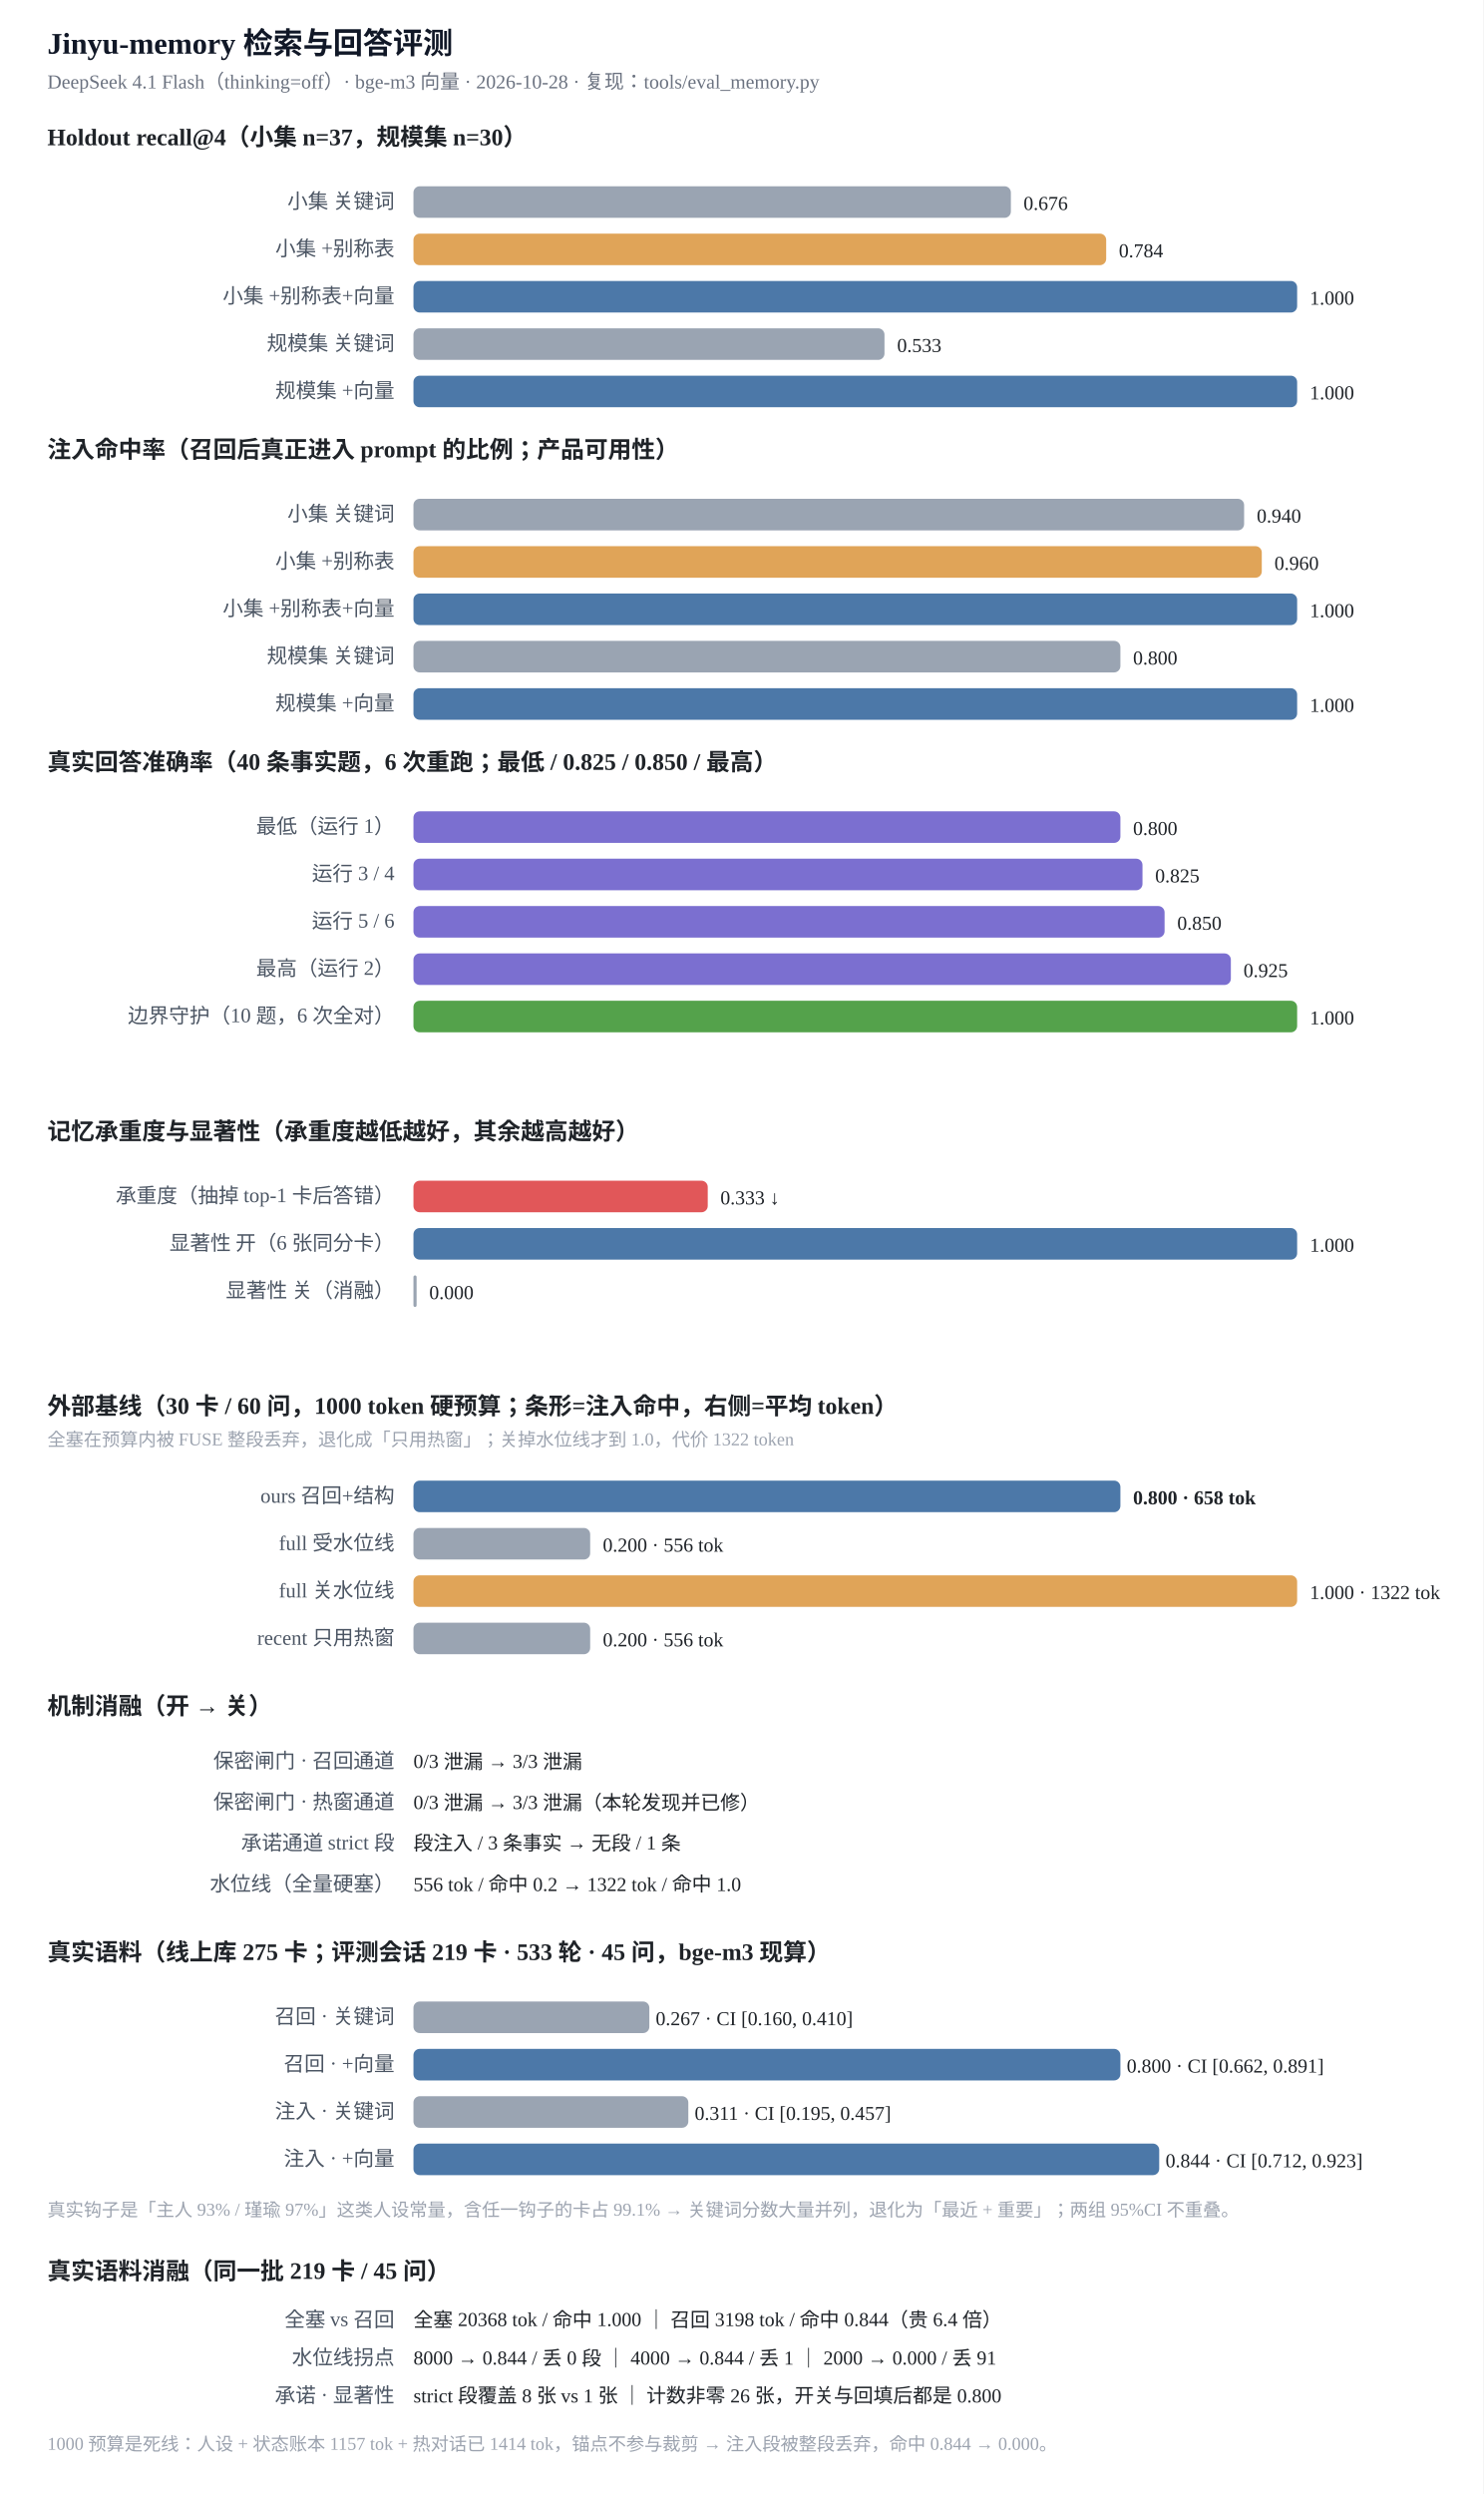
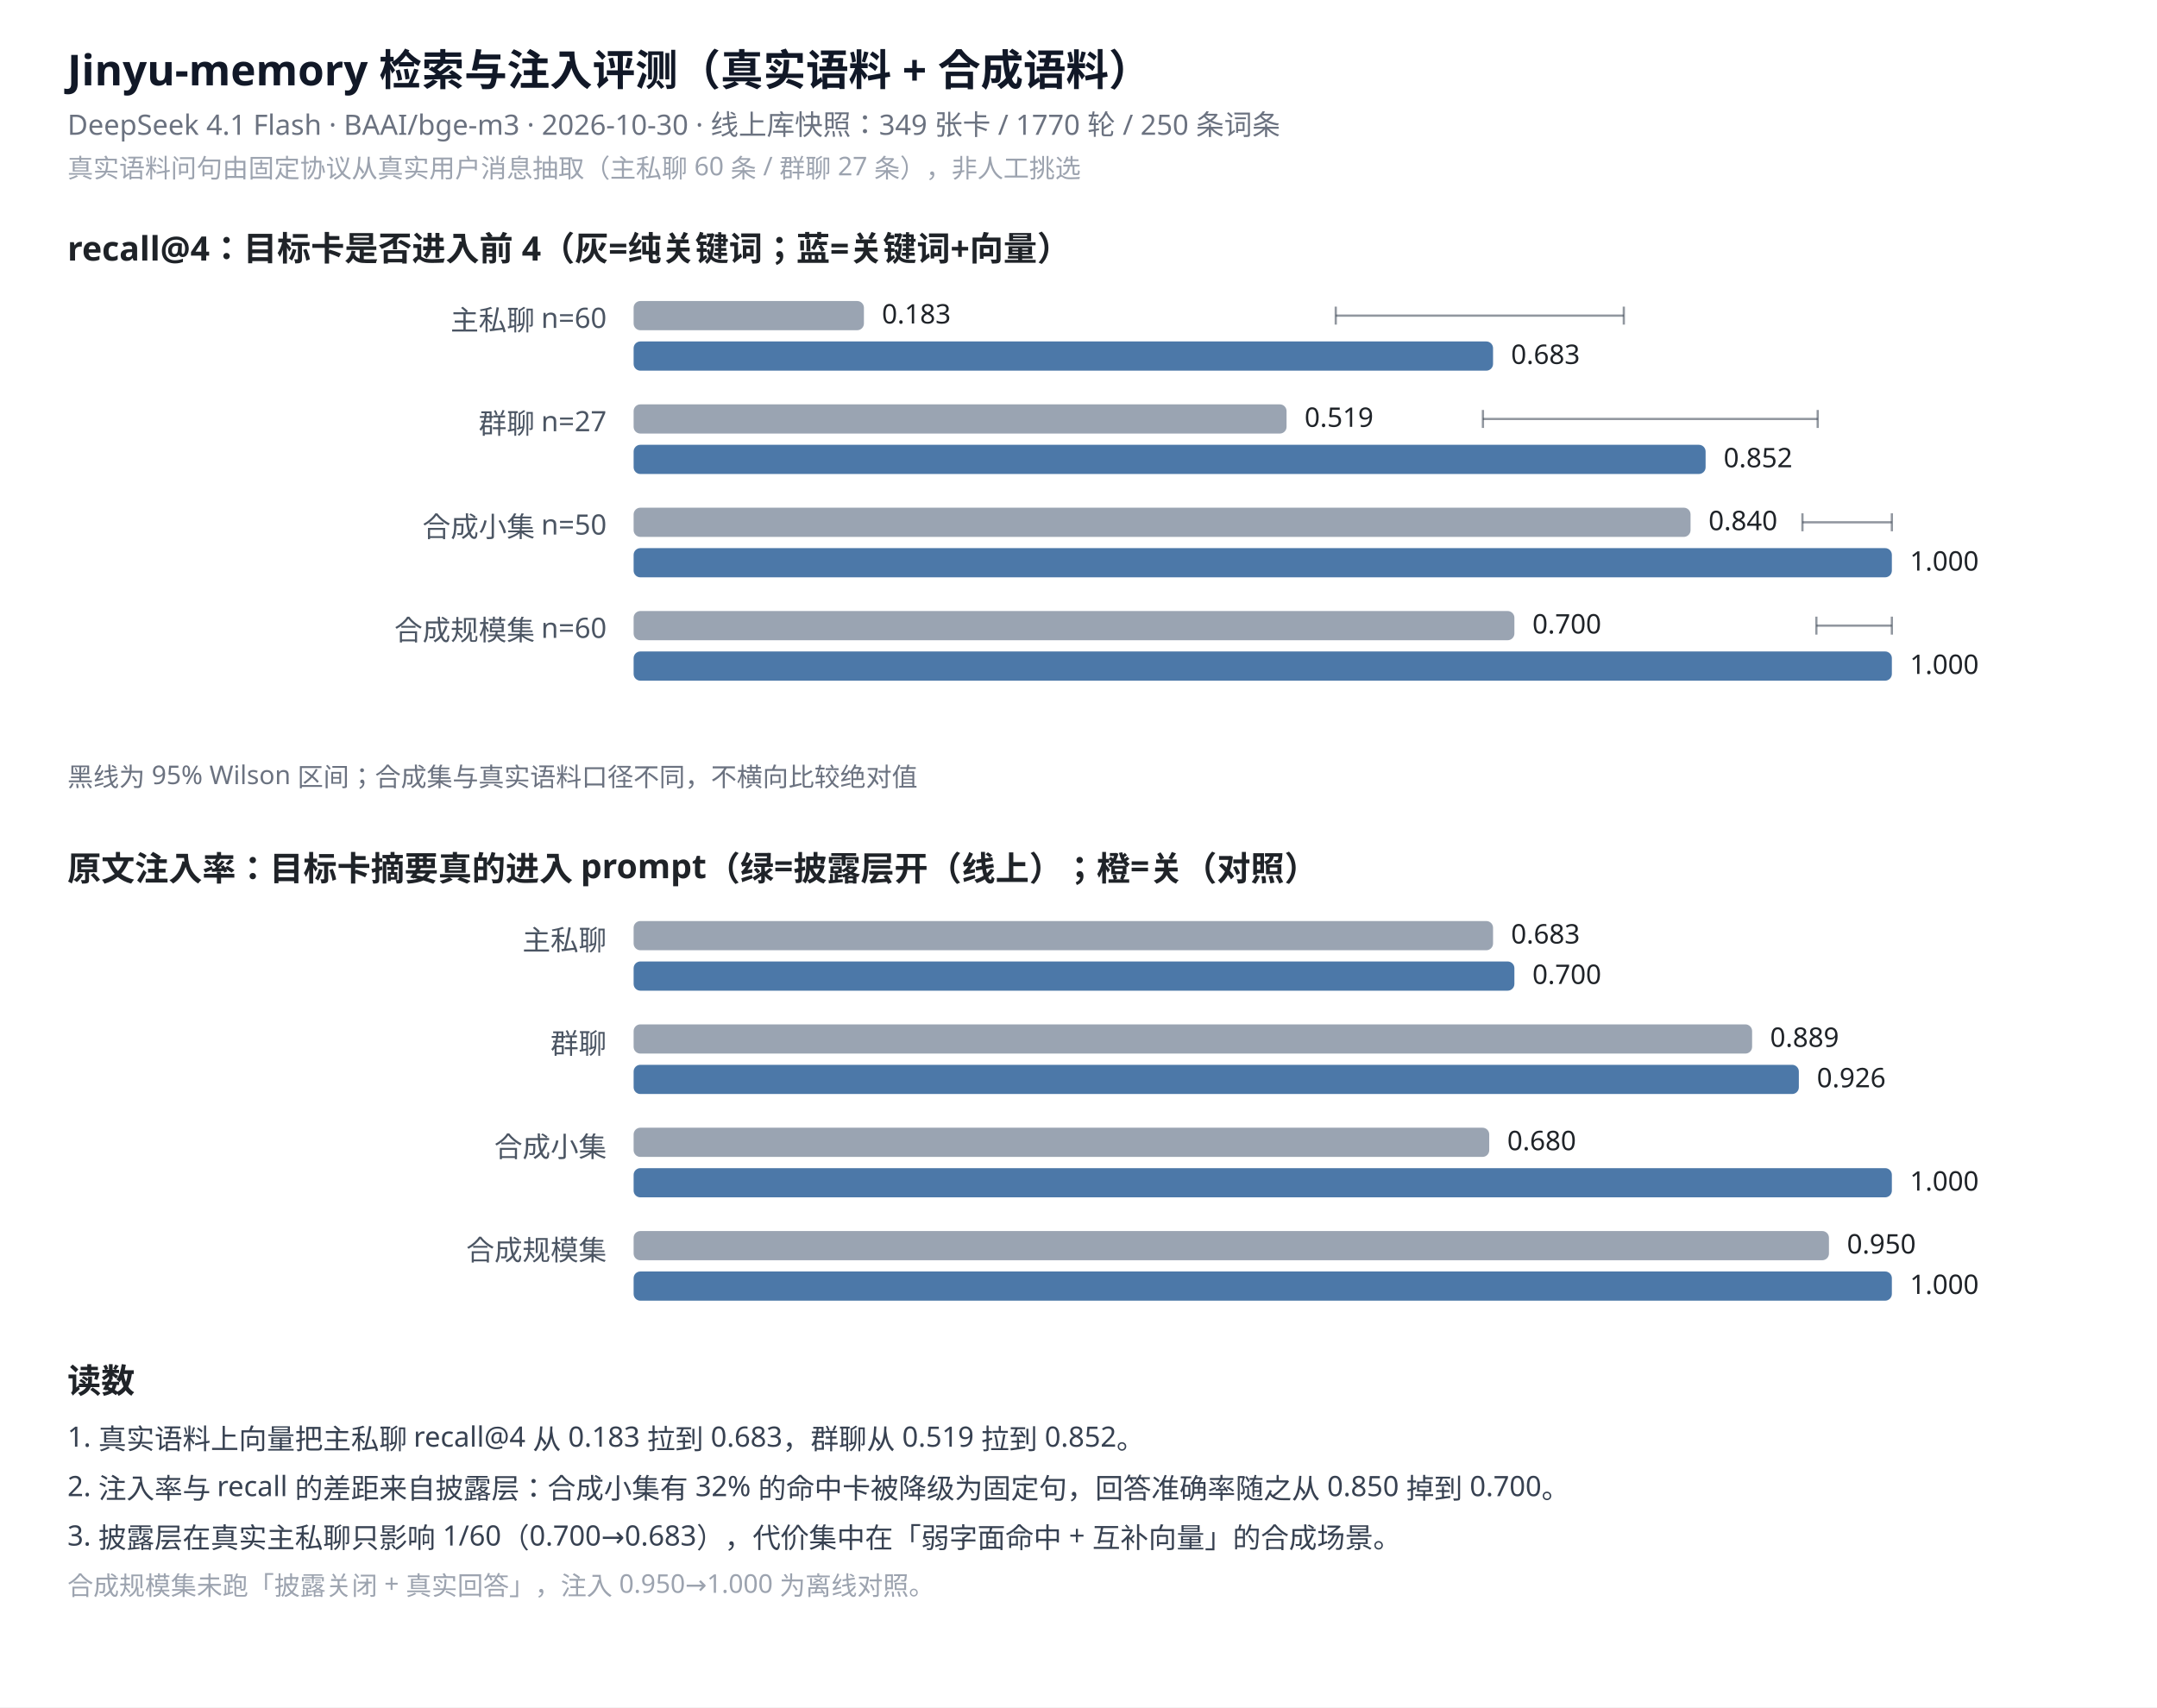
- <svg xmlns="http://www.w3.org/2000/svg" width="940" height="1580" viewBox="0 0 940 1580">
+ <svg xmlns="http://www.w3.org/2000/svg" width="960" height="760" viewBox="0 0 960 760">
  <rect width="100%" height="100%" fill="#ffffff" />
-   <text x="30" y="34" font-size="19" font-weight="700" fill="#111827">Jinyu-memory 检索与回答评测</text>
-   <text x="30" y="56" font-size="12.5" fill="#6b7280">DeepSeek 4.1 Flash（thinking=off）· bge-m3 向量 · 2026-10-28 · 复现：tools/eval_memory.py</text>
-   <text x="30" y="92" font-size="15" font-weight="600" fill="#1f2328">Holdout recall@4（小集 n=37，规模集 n=30）</text>
-   <text x="250" y="132" font-size="13" fill="#4b5563" text-anchor="end">小集 关键词</text>
-   <rect x="262" y="118" width="378.6" height="20" rx="4" fill="#9aa4b2" />
-   <text x="648.6" y="133" font-size="12.5" fill="#1f2328">0.676</text>
-   <text x="250" y="162" font-size="13" fill="#4b5563" text-anchor="end">小集 +别称表</text>
-   <rect x="262" y="148" width="439.0" height="20" rx="4" fill="#e0a458" />
-   <text x="709.0" y="163" font-size="12.5" fill="#1f2328">0.784</text>
-   <text x="250" y="192" font-size="13" fill="#4b5563" text-anchor="end">小集 +别称表+向量</text>
-   <rect x="262" y="178" width="560.0" height="20" rx="4" fill="#4c78a8" />
-   <text x="830.0" y="193" font-size="12.5" fill="#1f2328">1.000</text>
-   <text x="250" y="222" font-size="13" fill="#4b5563" text-anchor="end">规模集 关键词</text>
-   <rect x="262" y="208" width="298.5" height="20" rx="4" fill="#9aa4b2" />
-   <text x="568.5" y="223" font-size="12.5" fill="#1f2328">0.533</text>
-   <text x="250" y="252" font-size="13" fill="#4b5563" text-anchor="end">规模集 +向量</text>
-   <rect x="262" y="238" width="560.0" height="20" rx="4" fill="#4c78a8" />
-   <text x="830.0" y="253" font-size="12.5" fill="#1f2328">1.000</text>
-   <text x="30" y="290" font-size="15" font-weight="600" fill="#1f2328">注入命中率（召回后真正进入 prompt 的比例；产品可用性）</text>
-   <text x="250" y="330" font-size="13" fill="#4b5563" text-anchor="end">小集 关键词</text>
-   <rect x="262" y="316" width="526.4" height="20" rx="4" fill="#9aa4b2" />
-   <text x="796.4" y="331" font-size="12.5" fill="#1f2328">0.940</text>
-   <text x="250" y="360" font-size="13" fill="#4b5563" text-anchor="end">小集 +别称表</text>
-   <rect x="262" y="346" width="537.6" height="20" rx="4" fill="#e0a458" />
-   <text x="807.6" y="361" font-size="12.5" fill="#1f2328">0.960</text>
-   <text x="250" y="390" font-size="13" fill="#4b5563" text-anchor="end">小集 +别称表+向量</text>
-   <rect x="262" y="376" width="560.0" height="20" rx="4" fill="#4c78a8" />
-   <text x="830.0" y="391" font-size="12.5" fill="#1f2328">1.000</text>
-   <text x="250" y="420" font-size="13" fill="#4b5563" text-anchor="end">规模集 关键词</text>
-   <rect x="262" y="406" width="448.0" height="20" rx="4" fill="#9aa4b2" />
-   <text x="718.0" y="421" font-size="12.5" fill="#1f2328">0.800</text>
-   <text x="250" y="450" font-size="13" fill="#4b5563" text-anchor="end">规模集 +向量</text>
-   <rect x="262" y="436" width="560.0" height="20" rx="4" fill="#4c78a8" />
-   <text x="830.0" y="451" font-size="12.5" fill="#1f2328">1.000</text>
-   <text x="30" y="488" font-size="15" font-weight="600" fill="#1f2328">真实回答准确率（40 条事实题，6 次重跑；最低 / 0.825 / 0.850 / 最高）</text>
-   <text x="250" y="528" font-size="13" fill="#4b5563" text-anchor="end">最低（运行 1）</text>
-   <rect x="262" y="514" width="448.0" height="20" rx="4" fill="#7b6fd0" />
-   <text x="718.0" y="529" font-size="12.5" fill="#1f2328">0.800</text>
-   <text x="250" y="558" font-size="13" fill="#4b5563" text-anchor="end">运行 3 / 4</text>
-   <rect x="262" y="544" width="462.0" height="20" rx="4" fill="#7b6fd0" />
-   <text x="732.0" y="559" font-size="12.5" fill="#1f2328">0.825</text>
-   <text x="250" y="588" font-size="13" fill="#4b5563" text-anchor="end">运行 5 / 6</text>
-   <rect x="262" y="574" width="476.0" height="20" rx="4" fill="#7b6fd0" />
-   <text x="746.0" y="589" font-size="12.5" fill="#1f2328">0.850</text>
-   <text x="250" y="618" font-size="13" fill="#4b5563" text-anchor="end">最高（运行 2）</text>
-   <rect x="262" y="604" width="518.0" height="20" rx="4" fill="#7b6fd0" />
-   <text x="788.0" y="619" font-size="12.5" fill="#1f2328">0.925</text>
-   <text x="250" y="648" font-size="13" fill="#4b5563" text-anchor="end">边界守护（10 题，6 次全对）</text>
-   <rect x="262" y="634" width="560.0" height="20" rx="4" fill="#54a24b" />
-   <text x="830.0" y="649" font-size="12.5" fill="#1f2328">1.000</text>
-   <text x="30" y="722" font-size="15" font-weight="600" fill="#1f2328">记忆承重度与显著性（承重度越低越好，其余越高越好）</text>
-   <text x="250" y="762" font-size="13" fill="#4b5563" text-anchor="end">承重度（抽掉 top-1 卡后答错）</text>
-   <rect x="262" y="748" width="186.5" height="20" rx="4" fill="#e15759" />
-   <text x="456.5" y="763" font-size="12.5" fill="#1f2328">0.333 ↓</text>
-   <text x="250" y="792" font-size="13" fill="#4b5563" text-anchor="end">显著性 开（6 张同分卡）</text>
-   <rect x="262" y="778" width="560.0" height="20" rx="4" fill="#4c78a8" />
-   <text x="830.0" y="793" font-size="12.5" fill="#1f2328">1.000</text>
-   <text x="250" y="822" font-size="13" fill="#4b5563" text-anchor="end">显著性 关（消融）</text>
-   <rect x="262" y="808" width="2.0" height="20" rx="1" fill="#9aa4b2" />
-   <text x="272.0" y="823" font-size="12.5" fill="#1f2328">0.000</text>
-   <text x="30" y="896" font-size="15" font-weight="600" fill="#1f2328">外部基线（30 卡 / 60 问，1000 token 硬预算；条形=注入命中，右侧=平均 token）</text>
-   <text x="30" y="916" font-size="11.5" fill="#9ca3af">全塞在预算内被 FUSE 整段丢弃，退化成「只用热窗」；关掉水位线才到 1.0，代价 1322 token</text>
-   <text x="250" y="952" font-size="13" fill="#4b5563" text-anchor="end">ours 召回+结构</text>
-   <rect x="262" y="938" width="448.0" height="20" rx="4" fill="#4c78a8" />
-   <text x="718.0" y="953" font-size="12.5" font-weight="600" fill="#1f2328">0.800 · 658 tok</text>
-   <text x="250" y="982" font-size="13" fill="#4b5563" text-anchor="end">full 受水位线</text>
-   <rect x="262" y="968" width="112.0" height="20" rx="4" fill="#9aa4b2" />
-   <text x="382.0" y="983" font-size="12.5" fill="#1f2328">0.200 · 556 tok</text>
-   <text x="250" y="1012" font-size="13" fill="#4b5563" text-anchor="end">full 关水位线</text>
-   <rect x="262" y="998" width="560.0" height="20" rx="4" fill="#e0a458" />
-   <text x="830.0" y="1013" font-size="12.5" fill="#1f2328">1.000 · 1322 tok</text>
-   <text x="250" y="1042" font-size="13" fill="#4b5563" text-anchor="end">recent 只用热窗</text>
-   <rect x="262" y="1028" width="112.0" height="20" rx="4" fill="#9aa4b2" />
-   <text x="382.0" y="1043" font-size="12.5" fill="#1f2328">0.200 · 556 tok</text>
-   <text x="30" y="1086" font-size="15" font-weight="600" fill="#1f2328">机制消融（开 → 关）</text>
-   <text x="250" y="1120" font-size="13" fill="#4b5563" text-anchor="end">保密闸门 · 召回通道</text>
-   <text x="262" y="1120" font-size="12.5" fill="#1f2328">0/3 泄漏 → 3/3 泄漏</text>
-   <text x="250" y="1146" font-size="13" fill="#4b5563" text-anchor="end">保密闸门 · 热窗通道</text>
-   <text x="262" y="1146" font-size="12.5" fill="#1f2328">0/3 泄漏 → 3/3 泄漏（本轮发现并已修）</text>
-   <text x="250" y="1172" font-size="13" fill="#4b5563" text-anchor="end">承诺通道 strict 段</text>
-   <text x="262" y="1172" font-size="12.5" fill="#1f2328">段注入 / 3 条事实 → 无段 / 1 条</text>
-   <text x="250" y="1198" font-size="13" fill="#4b5563" text-anchor="end">水位线（全量硬塞）</text>
-   <text x="262" y="1198" font-size="12.5" fill="#1f2328">556 tok / 命中 0.2 → 1322 tok / 命中 1.0</text>
-   <text x="30" y="1242" font-size="15" font-weight="600" fill="#1f2328">真实语料（线上库 275 卡；评测会话 219 卡 · 533 轮 · 45 问，bge-m3 现算）</text>
-   <text x="250" y="1282" font-size="13" fill="#4b5563" text-anchor="end">召回 · 关键词</text>
-   <rect x="262" y="1268" width="149.5" height="20" rx="4" fill="#9aa4b2" />
-   <text x="415.5" y="1283" font-size="12.5" fill="#1f2328">0.267 · CI [0.160, 0.410]</text>
-   <text x="250" y="1312" font-size="13" fill="#4b5563" text-anchor="end">召回 · +向量</text>
-   <rect x="262" y="1298" width="448.0" height="20" rx="4" fill="#4c78a8" />
-   <text x="714.0" y="1313" font-size="12.5" fill="#1f2328">0.800 · CI [0.662, 0.891]</text>
-   <text x="250" y="1342" font-size="13" fill="#4b5563" text-anchor="end">注入 · 关键词</text>
-   <rect x="262" y="1328" width="174.2" height="20" rx="4" fill="#9aa4b2" />
-   <text x="440.2" y="1343" font-size="12.5" fill="#1f2328">0.311 · CI [0.195, 0.457]</text>
-   <text x="250" y="1372" font-size="13" fill="#4b5563" text-anchor="end">注入 · +向量</text>
-   <rect x="262" y="1358" width="472.6" height="20" rx="4" fill="#4c78a8" />
-   <text x="738.6" y="1373" font-size="12.5" fill="#1f2328">0.844 · CI [0.712, 0.923]</text>
-   <text x="30" y="1404" font-size="11.5" fill="#9ca3af">真实钩子是「主人 93% / 瑾瑜 97%」这类人设常量，含任一钩子的卡占 99.1% → 关键词分数大量并列，退化为「最近 + 重要」；两组 95%CI 不重叠。</text>
-   <text x="30" y="1444" font-size="15" font-weight="600" fill="#1f2328">真实语料消融（同一批 219 卡 / 45 问）</text>
-   <text x="250" y="1474" font-size="13" fill="#4b5563" text-anchor="end">全塞 vs 召回</text>
-   <text x="262" y="1474" font-size="12.5" fill="#1f2328">全塞 20368 tok / 命中 1.000 ｜ 召回 3198 tok / 命中 0.844（贵 6.4 倍）</text>
-   <text x="250" y="1498" font-size="13" fill="#4b5563" text-anchor="end">水位线拐点</text>
-   <text x="262" y="1498" font-size="12.5" fill="#1f2328">8000 → 0.844 / 丢 0 段 ｜ 4000 → 0.844 / 丢 1 ｜ 2000 → 0.000 / 丢 91</text>
-   <text x="250" y="1522" font-size="13" fill="#4b5563" text-anchor="end">承诺 · 显著性</text>
-   <text x="262" y="1522" font-size="12.5" fill="#1f2328">strict 段覆盖 8 张 vs 1 张 ｜ 计数非零 26 张，开关与回填后都是 0.800</text>
-   <text x="30" y="1552" font-size="11.5" fill="#9ca3af">1000 预算是死线：人设 + 状态账本 1157 tok + 热对话已 1414 tok，锚点不参与裁剪 → 注入段被整段丢弃，命中 0.844 → 0.000。</text>
+   <g font-family="'Segoe UI','PingFang SC','Microsoft YaHei',sans-serif">
+     <text x="30" y="38" font-size="19" font-weight="700" fill="#111827">Jinyu-memory 检索与注入评测（真实语料 + 合成语料）</text>
+     <text x="30" y="60" font-size="12.5" fill="#6b7280">DeepSeek 4.1 Flash · BAAI/bge-m3 · 2026-10-30 · 线上库快照：349 张卡 / 1770 轮 / 250 条词条</text>
+     <text x="30" y="79" font-size="11.5" fill="#9ca3af">真实语料问句由固定协议从真实用户消息抽取（主私聊 60 条 / 群聊 27 条），非人工挑选</text>
+     <text x="30" y="116" font-size="15" font-weight="600" fill="#1f2328">recall@4：目标卡是否进入前 4（灰=纯关键词；蓝=关键词+向量）</text>
+     <text x="270" y="147" font-size="12.5" fill="#4b5563" text-anchor="end">主私聊 n=60</text>
+     <rect x="282" y="134" width="102.5" height="13" rx="3" fill="#9aa4b2" />
+     <text x="392.5" y="144" font-size="12" fill="#1f2328">0.183</text>
+     <line x1="594.5" y1="140.5" x2="722.7" y2="140.5" stroke="#374151" stroke-width="1" opacity="0.55" />
+     <line x1="594.5" y1="136.5" x2="594.5" y2="144.5" stroke="#374151" stroke-width="1" opacity="0.55" />
+     <line x1="722.7" y1="136.5" x2="722.7" y2="144.5" stroke="#374151" stroke-width="1" opacity="0.55" />
+     <rect x="282" y="152" width="382.5" height="13" rx="3" fill="#4c78a8" />
+     <text x="672.5" y="162" font-size="12" fill="#1f2328">0.683</text>
+     <text x="270" y="193" font-size="12.5" fill="#4b5563" text-anchor="end">群聊 n=27</text>
+     <rect x="282" y="180" width="290.6" height="13" rx="3" fill="#9aa4b2" />
+     <text x="580.6" y="190" font-size="12" fill="#1f2328">0.519</text>
+     <line x1="660.0" y1="186.5" x2="809.0" y2="186.5" stroke="#374151" stroke-width="1" opacity="0.55" />
+     <line x1="660.0" y1="182.5" x2="660.0" y2="190.5" stroke="#374151" stroke-width="1" opacity="0.55" />
+     <line x1="809.0" y1="182.5" x2="809.0" y2="190.5" stroke="#374151" stroke-width="1" opacity="0.55" />
+     <rect x="282" y="198" width="477.1" height="13" rx="3" fill="#4c78a8" />
+     <text x="767.1" y="208" font-size="12" fill="#1f2328">0.852</text>
+     <text x="270" y="239" font-size="12.5" fill="#4b5563" text-anchor="end">合成小集 n=50</text>
+     <rect x="282" y="226" width="470.4" height="13" rx="3" fill="#9aa4b2" />
+     <text x="760.4" y="236" font-size="12" fill="#1f2328">0.840</text>
+     <line x1="802.2" y1="232.5" x2="842.0" y2="232.5" stroke="#374151" stroke-width="1" opacity="0.55" />
+     <line x1="802.2" y1="228.5" x2="802.2" y2="236.5" stroke="#374151" stroke-width="1" opacity="0.55" />
+     <line x1="842.0" y1="228.5" x2="842.0" y2="236.5" stroke="#374151" stroke-width="1" opacity="0.55" />
+     <rect x="282" y="244" width="560.0" height="13" rx="3" fill="#4c78a8" />
+     <text x="850.0" y="254" font-size="12" fill="#1f2328">1.000</text>
+     <text x="270" y="285" font-size="12.5" fill="#4b5563" text-anchor="end">合成规模集 n=60</text>
+     <rect x="282" y="272" width="392.0" height="13" rx="3" fill="#9aa4b2" />
+     <text x="682.0" y="282" font-size="12" fill="#1f2328">0.700</text>
+     <line x1="808.4" y1="278.5" x2="842.0" y2="278.5" stroke="#374151" stroke-width="1" opacity="0.55" />
+     <line x1="808.4" y1="274.5" x2="808.4" y2="282.5" stroke="#374151" stroke-width="1" opacity="0.55" />
+     <line x1="842.0" y1="274.5" x2="842.0" y2="282.5" stroke="#374151" stroke-width="1" opacity="0.55" />
+     <rect x="282" y="290" width="560.0" height="13" rx="3" fill="#4c78a8" />
+     <text x="850.0" y="300" font-size="12" fill="#1f2328">1.000</text>
+     <text x="30" y="350" font-size="11.5" fill="#6b7280">黑线为 95% Wilson 区间；合成集与真实语料口径不同，不横向比较绝对值</text>
+     <text x="30" y="392" font-size="15" font-weight="600" fill="#1f2328">原文注入率：目标卡摘要真的进入 prompt（绿=披露层开（线上）；橙=关（对照）</text>
+     <text x="270" y="423" font-size="12.5" fill="#4b5563" text-anchor="end">主私聊</text>
+     <rect x="282" y="410" width="382.5" height="13" rx="3" fill="#9aa4b2" />
+     <text x="672.5" y="420" font-size="12" fill="#1f2328">0.683</text>
+     <rect x="282" y="428" width="392.0" height="13" rx="3" fill="#4c78a8" />
+     <text x="682.0" y="438" font-size="12" fill="#1f2328">0.700</text>
+     <text x="270" y="469" font-size="12.5" fill="#4b5563" text-anchor="end">群聊</text>
+     <rect x="282" y="456" width="497.8" height="13" rx="3" fill="#9aa4b2" />
+     <text x="787.8" y="466" font-size="12" fill="#1f2328">0.889</text>
+     <rect x="282" y="474" width="518.6" height="13" rx="3" fill="#4c78a8" />
+     <text x="808.6" y="484" font-size="12" fill="#1f2328">0.926</text>
+     <text x="270" y="515" font-size="12.5" fill="#4b5563" text-anchor="end">合成小集</text>
+     <rect x="282" y="502" width="380.8" height="13" rx="3" fill="#9aa4b2" />
+     <text x="670.8" y="512" font-size="12" fill="#1f2328">0.680</text>
+     <rect x="282" y="520" width="560.0" height="13" rx="3" fill="#4c78a8" />
+     <text x="850.0" y="530" font-size="12" fill="#1f2328">1.000</text>
+     <text x="270" y="561" font-size="12.5" fill="#4b5563" text-anchor="end">合成规模集</text>
+     <rect x="282" y="548" width="532.0" height="13" rx="3" fill="#9aa4b2" />
+     <text x="822.0" y="558" font-size="12" fill="#1f2328">0.950</text>
+     <rect x="282" y="566" width="560.0" height="13" rx="3" fill="#4c78a8" />
+     <text x="850.0" y="576" font-size="12" fill="#1f2328">1.000</text>
+     <text x="30" y="620" font-size="15" font-weight="600" fill="#1f2328">读数</text>
+     <text x="30" y="644" font-size="12.5" fill="#374151">1. 真实语料上向量把主私聊 recall@4 从 0.183 拉到 0.683，群聊从 0.519 拉到 0.852。</text>
+     <text x="30" y="666" font-size="12.5" fill="#374151">2. 注入率与 recall 的差距来自披露层：合成小集有 32% 的命中卡被降级为固定句，回答准确率随之从 0.850 掉到 0.700。</text>
+     <text x="30" y="688" font-size="12.5" fill="#374151">3. 披露层在真实主私聊只影响 1/60（0.700→0.683），代价集中在「弱字面命中 + 互补向量」的合成场景。</text>
+     <text x="30" y="710" font-size="11.5" fill="#9ca3af">合成规模集未跑「披露关闭 + 真实回答」，注入 0.950→1.000 为离线对照。</text>
+   </g>
</svg>
